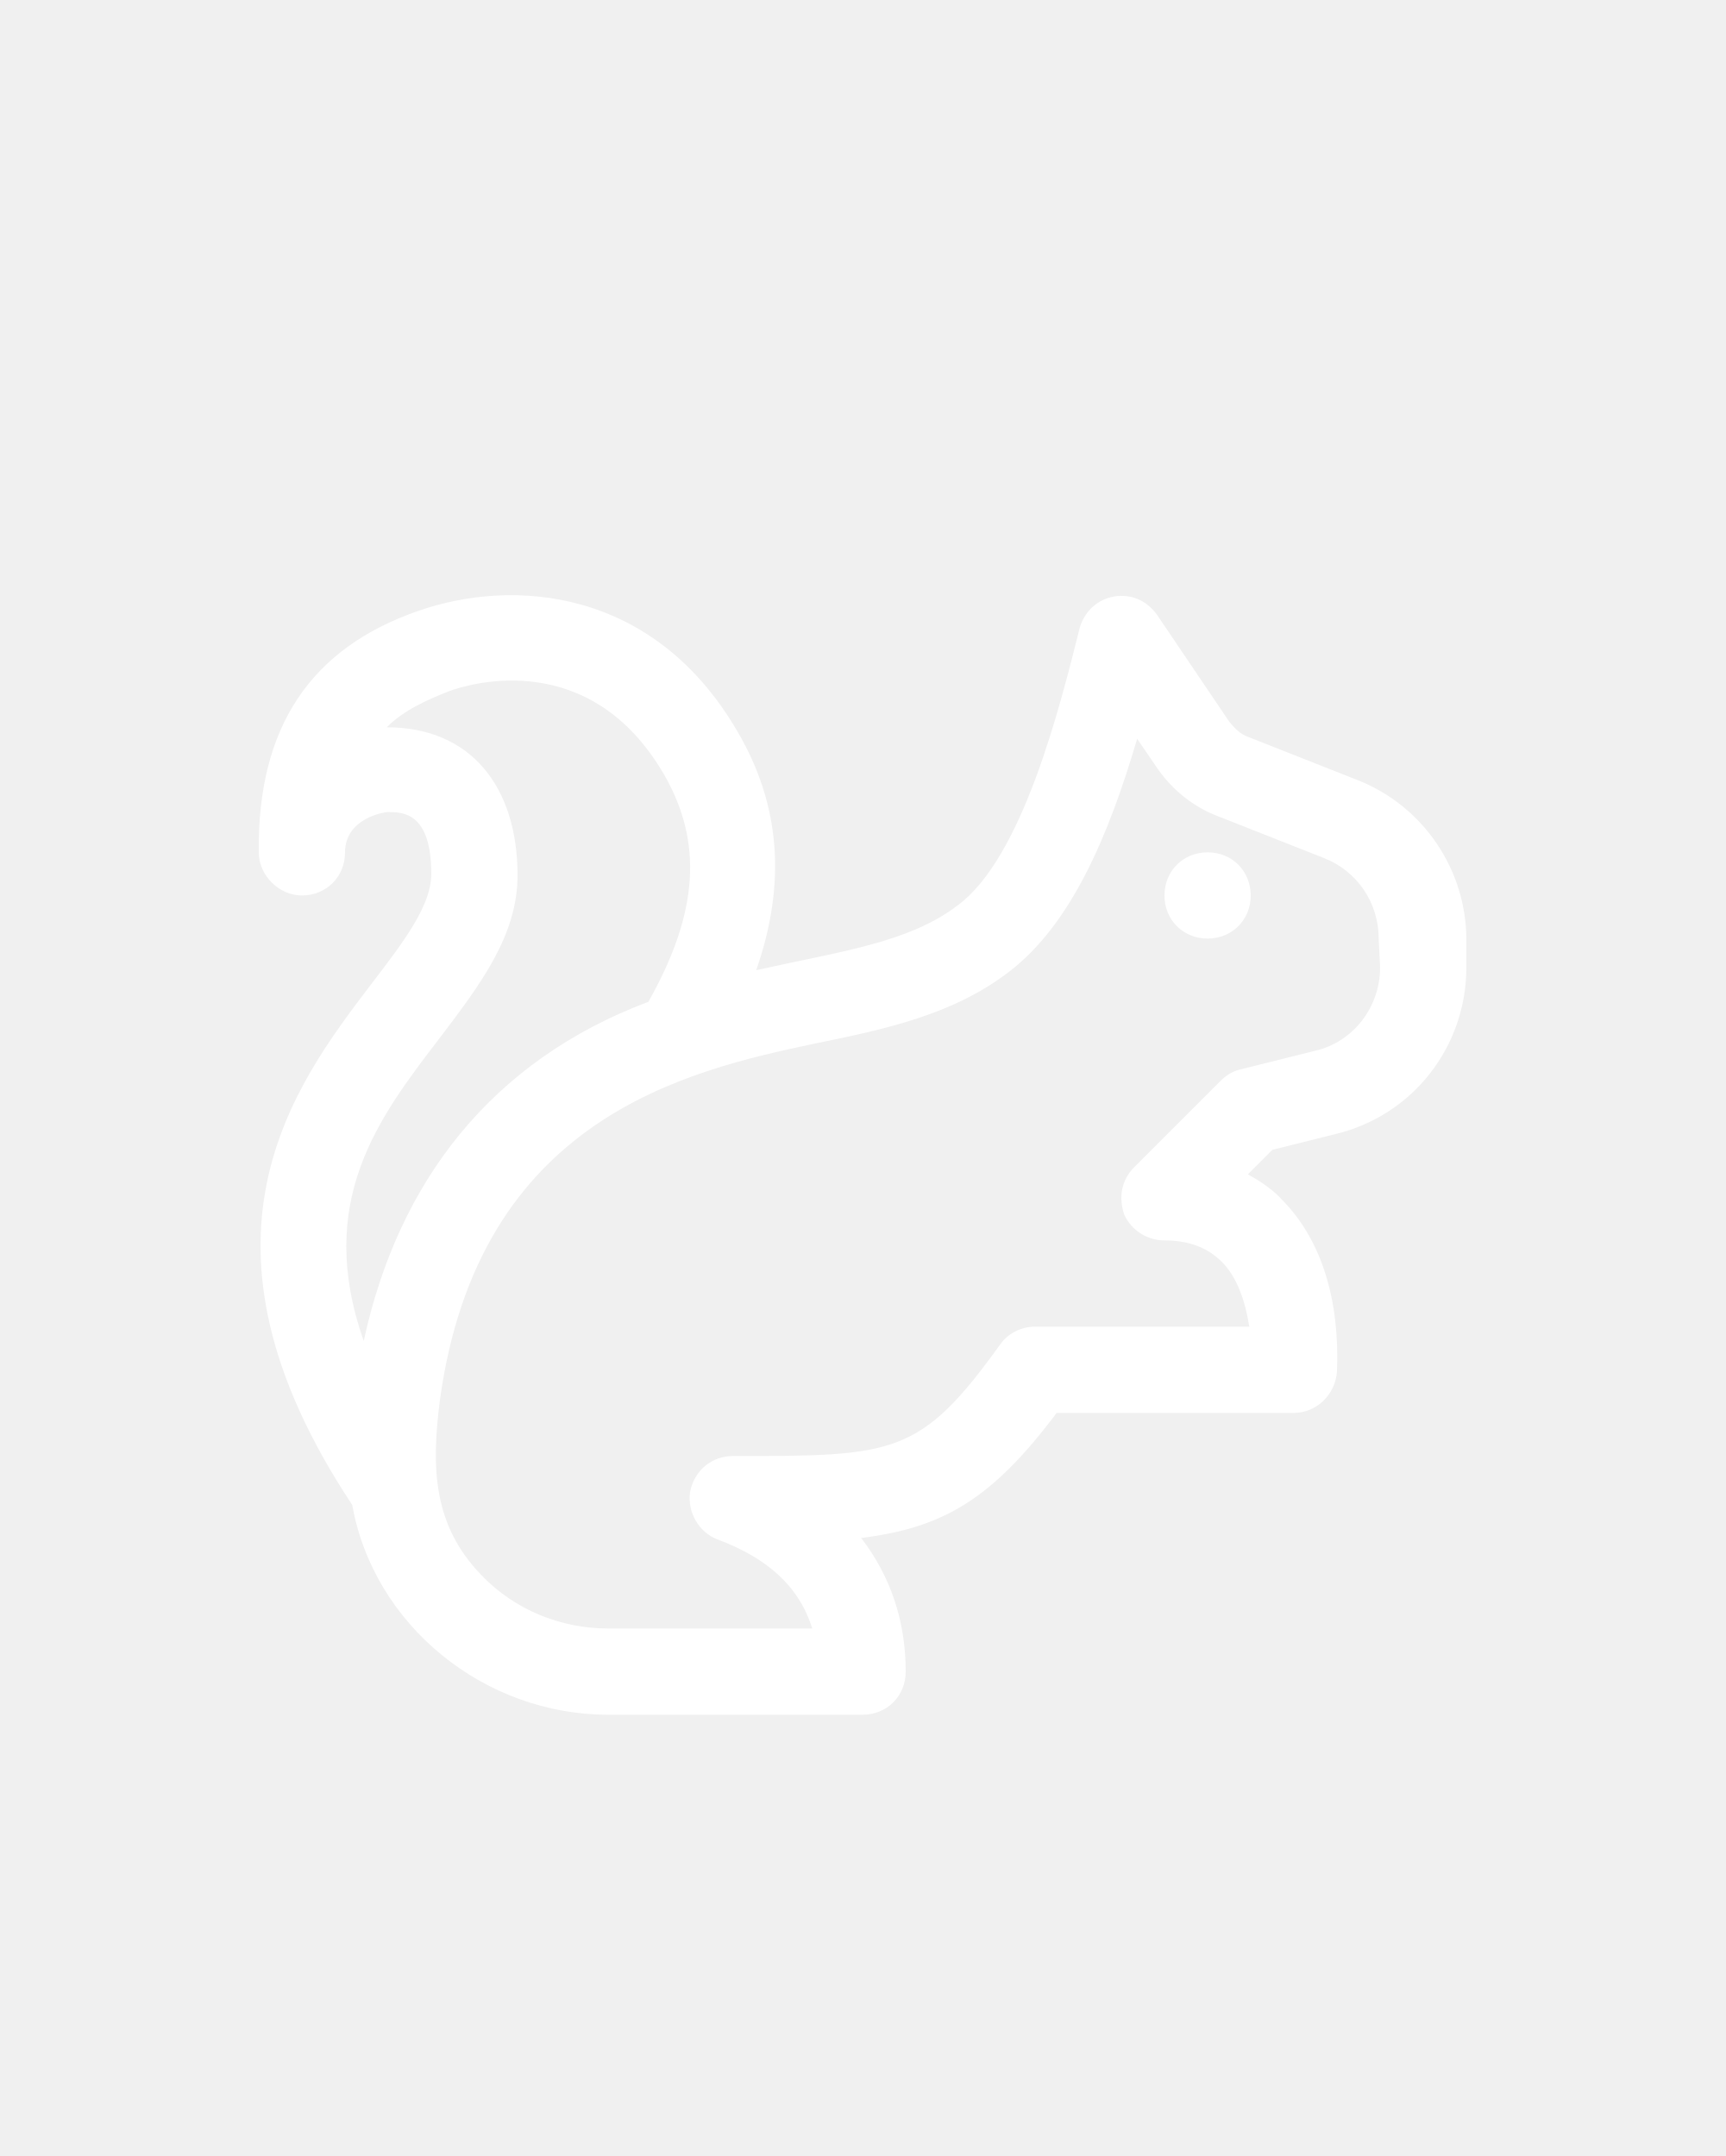
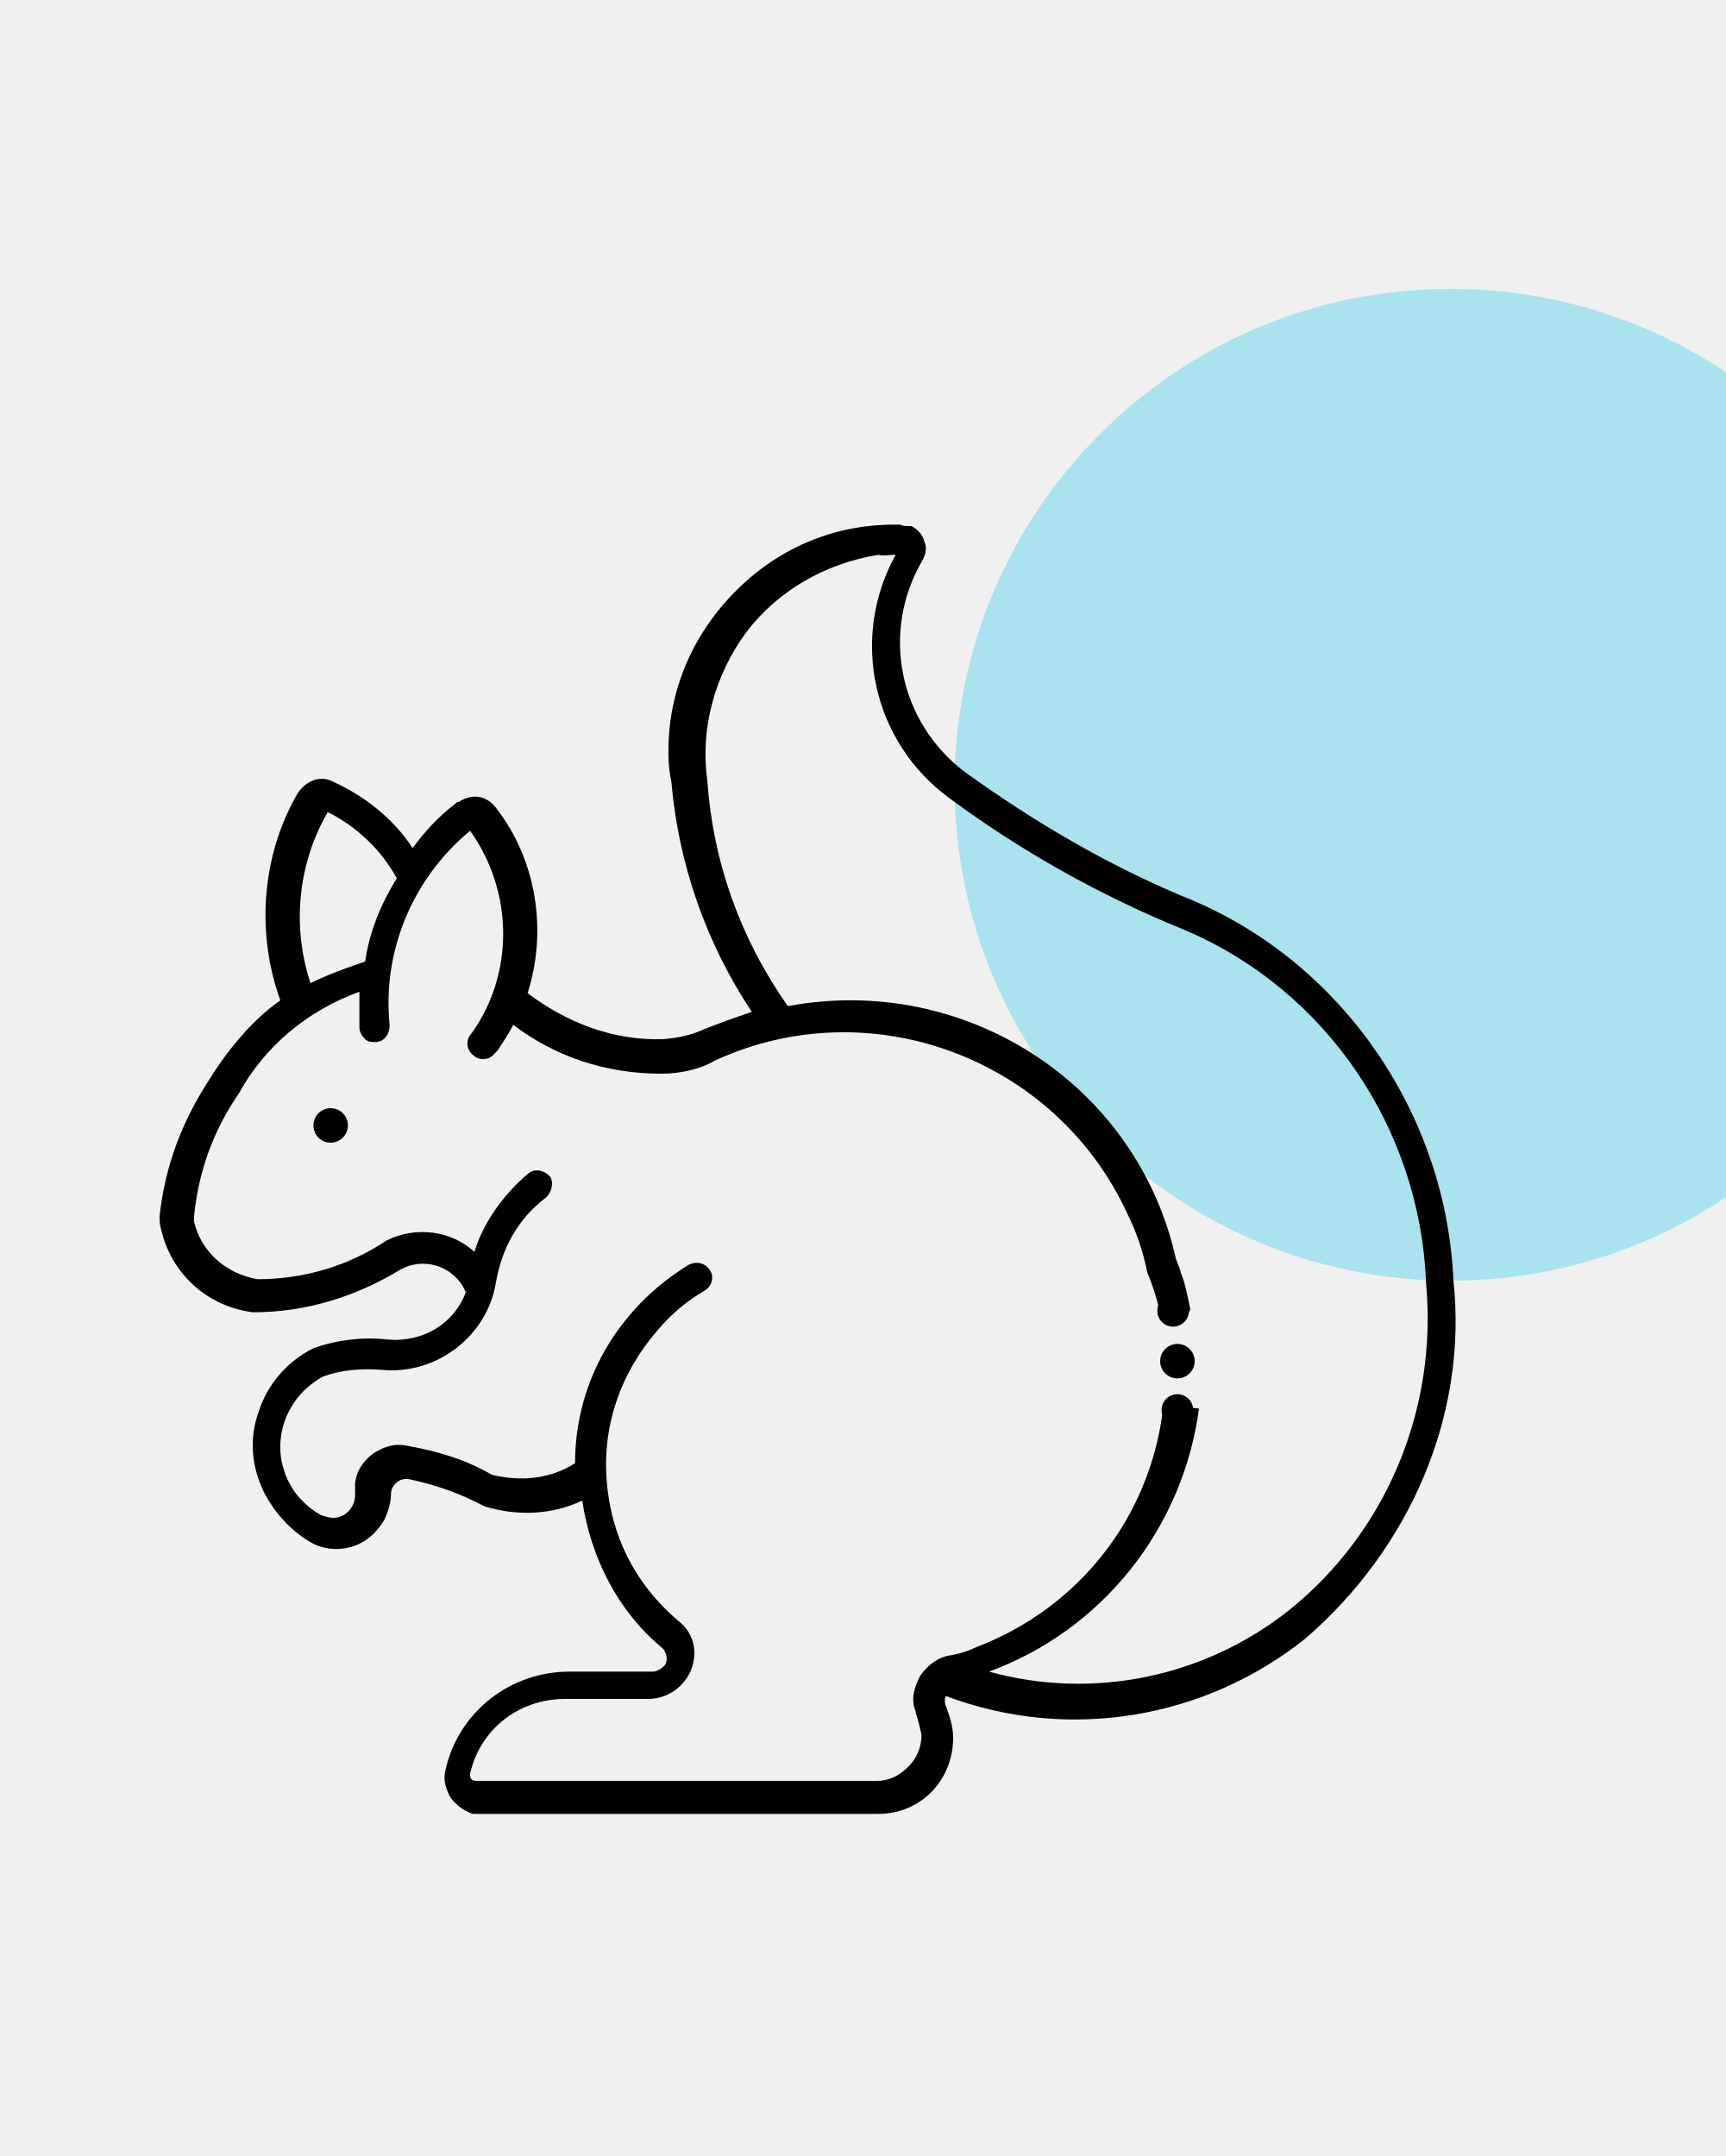
<svg xmlns="http://www.w3.org/2000/svg" version="1.1" id="Layer_1" x="0px" y="0px" viewBox="0 0 120 150" style="enable-background:new 0 0 120 150;" xml:space="preserve">
  <style type="text/css">
- 	.st0{fill:#FFFFFF;}
+ 	.st0{fill:#A9E3ED;}
</style>
-   <path class="st0" d="M94.5,54.3l-7.6-3c-0.6-0.2-1-0.6-1.4-1.1l-5-7.4c-0.7-1-1.8-1.5-3-1.3s-2.1,1.1-2.4,2.2  c-1.4,5.6-4,16-8.5,19.3c-3.4,2.6-8.2,3.2-14,4.5c2.1-6,1.7-11.5-1.3-16.6c-5.8-10-15.6-10.7-22.2-8.4c-7.5,2.6-11.2,8.1-11.1,16.8  c0,1.6,1.4,3,3,3l0,0c1.7,0,3-1.3,3-3c0-2.3,2.6-2.8,3-2.8c1,0,3,0,3,4.3c0,2.2-1.9,4.7-4.2,7.7c-5.4,7.1-13.5,17.8-1.3,36.2  c1.5,8.4,9.2,14.6,17.8,14.6H60c1.7,0,3-1.3,3-3c0-3.6-1.1-6.7-3.1-9.3c5.7-0.7,9.1-2.7,13.6-8.7H90c1.6,0,2.9-1.3,3-2.9  c0.2-5-1.1-9.1-3.7-11.8c-0.7-0.8-1.6-1.4-2.5-1.9l1.7-1.7l4.4-1.1c5.4-1.3,9.1-6.1,9.1-11.6v-1.9C102,60.5,99,56.1,94.5,54.3z   M25.3,93.3c-3.4-9.7,1-15.5,5.3-21.1c2.8-3.7,5.4-7.1,5.4-11.3c0-6.1-3.2-10.3-9.1-10.3c1.2-1.2,2.8-1.9,4.3-2.5  c1.6-0.6,9.9-3,15,5.8c2.7,4.7,2.4,9.6-1.1,15.8C34.2,73.8,27.7,82.2,25.3,93.3z M96,67.3c0,2.8-1.9,5.2-4.5,5.8l-5.2,1.3  c-0.5,0.1-1,0.4-1.4,0.8l-6,6c-0.9,0.9-1.1,2.1-0.7,3.3c0.5,1.1,1.6,1.8,2.8,1.8c1.7,0,3,0.5,4,1.5s1.6,2.6,1.9,4.5H72  c-1,0-1.9,0.5-2.4,1.2c-5.6,7.8-7.4,7.8-18.6,7.8c-1.5,0-2.7,1-3,2.5c-0.2,1.4,0.6,2.8,1.9,3.3c3.5,1.3,5.7,3.3,6.6,6.2H42.3  c-3.3,0-6.5-1.3-8.8-3.7c-3.4-3.5-3.5-7.5-2.9-12.2c2.7-19.6,17.1-22.9,26.1-24.8c4.9-1,9.6-2,13.5-5c4.3-3.3,6.9-9.4,8.9-16.2  l1.3,1.9c1,1.5,2.4,2.7,4.1,3.4l7.6,3c2.3,0.9,3.8,3.1,3.8,5.6L96,67.3L96,67.3z" />
-   <path class="st0" d="M87,62.3c0,1.7-1.3,3-3,3s-3-1.3-3-3c0-1.7,1.3-3,3-3S87,60.6,87,62.3z" />
+   <circle class="st0" cx="100.9" cy="54.6" r="34.5" />
+   <g>
+     <path d="M80.9,97.7V98c-0.9,7.6-5.9,13.9-13,16.6c-0.6,0.3-1.3,0.5-2,0.6c-0.8,0.2-1.4,0.7-1.9,1.4c-0.4,0.8-0.6,1.5-0.4,2.2   c0,0.1,0.1,0.2,0.1,0.3v0.1c0.2,0.5,0.3,1.1,0.4,1.5c0,0.8-0.3,1.6-0.9,2.2c-0.6,0.6-1.3,1-2.2,1H33.1c-0.3,0-0.4-0.2-0.4-0.4v-0.1   c0.7-3.1,3.4-5.2,6.6-5.2h5.8c1.7,0,3.2-1.4,3.2-3.2c0-0.9-0.4-1.7-1.2-2.3c-2.9-2.5-4.6-5.8-4.9-9.7s1-7.5,3.5-10.4   c1-1.2,2.1-2.1,3.3-2.8c0.5-0.3,0.7-0.9,0.4-1.4c-0.3-0.5-0.9-0.7-1.5-0.4c-4.9,3-7.9,8.1-7.9,13.8c-1.7,1.1-3.8,1.3-5.8,0.8   c-1.7-1-3.6-1.6-5.8-2c-0.9-0.2-1.6,0-2.4,0.5c-0.7,0.5-1.2,1.2-1.3,2.1v0.8c0,0.9-0.7,1.6-1.5,1.6c-0.3,0-0.6-0.1-0.9-0.2   c-1.2-0.7-2.2-1.8-2.6-3.3c-0.4-1.3-0.2-2.9,0.5-4.1c0.5-0.9,1.2-1.6,2.2-2.2c1.3-0.5,2.7-0.6,4.1-0.5c3.8,0.4,7.4-2.3,8-6.1   c0.4-2.3,1.5-4.4,3.5-5.9c0.4-0.4,0.5-1,0.3-1.4l-0.1-0.1c-0.4-0.4-1-0.5-1.4-0.2c-1.8,1.5-3.2,3.5-3.8,5.5   c-1.6-1.5-4.1-1.8-6.1-0.8c-2.7,1.8-5.8,2.7-9,2.7c-2.2-0.4-3.9-1.9-4.4-4v-0.4c0.3-3,1.3-5.9,3.1-8.5c1.8-3.3,4.8-5.8,8.4-7.1   c0,0.9,0,1.6,0,2.5c0,0.3,0.2,0.6,0.4,0.8c0.2,0.2,0.5,0.2,0.7,0.2c0.6,0,1-0.5,1-1.2c-0.5-5,1.5-10.1,5.6-13.5   c3,4.2,3.1,9.9,0.1,14.1c-0.4,0.4-0.4,1.1,0.1,1.5c0.4,0.4,1.1,0.4,1.5-0.1l0.2-0.2c0.4-0.6,0.8-1.2,1.1-1.8   c2.9,2.2,6.4,3.4,10.3,3.4c1.3,0,2.7-0.3,3.7-0.9c10.8-5,23.7-0.2,28.7,10.6c0.6,1.2,1.1,2.6,1.4,4.1c0.4,1,0.7,1.9,0.9,2.9v0.1   h1.9l0.2-0.4c-0.2-0.9-0.3-1.6-0.6-2.4c-0.1-0.2-0.1-0.4-0.2-0.6c-0.1-0.2-0.1-0.3-0.2-0.5c-2.7-12.2-14.7-19.9-27-17.6   c-3.3-4.7-5.2-10-5.6-15.7c-0.5-3.6,0.5-7.3,2.7-10.3c2.2-2.9,5.5-4.8,9.2-5.4c0.3,0.1,0.7,0,1.1,0h0.1c-3.2,5.8-1.6,13,3.7,16.9   c5,3.7,10.5,6.8,16.4,9.2c9.9,4.2,16.4,13.9,16.8,24.6c0.8,8.8-2.8,17.3-9.5,22.7c-5.9,4.7-13.7,6.3-20.9,4.3   c7.9-2.9,13.5-10,14.6-18.3 M101.1,89.1c-0.5-11.5-7.6-21.9-18-26.4c-5.7-2.3-11-5.4-16-9c-4.6-3.5-5.8-9.7-3-14.6   c0.3-0.5,0.4-1,0.2-1.4c-0.1-0.5-0.5-0.9-0.9-1.1h-0.2c-0.2,0-0.4,0-0.6-0.1c-0.2,0-0.3,0-0.4,0c-4.3,0-8.2,1.7-11.2,4.8   c-3,3.1-4.6,7.1-4.5,11.3c0,0.7,0.1,1.3,0.2,1.8c0.5,5.7,2.4,11.2,5.6,16c-1.2,0.4-2.3,0.8-3.3,1.2c-0.9,0.4-1.7,0.6-2.9,0.7   c-3.4,0.1-6.6-1.1-9.4-3.2c1.4-4.4,0.6-9.3-2.2-12.9c-0.7-0.9-1.7-1-2.6-0.4h-0.1l-0.1,0.1c-1.2,0.9-2.1,1.9-3,3.1   c-1.3-2-3.3-3.6-5.5-4.6c-0.9-0.5-1.9-0.1-2.5,0.8c-2.5,4.3-2.9,9.7-1.2,14.4c-2,1.4-3.7,3.5-5,5.6c-1.8,2.8-3,5.8-3.4,9.4   c0,0.3,0,0.6,0.1,0.9c0.7,3.1,3.2,5.4,6.4,5.8c3.7,0,7.2-1.1,10.3-3c1.5-0.8,3.4-0.3,4.3,1.2l0.2,0.4c-0.8,2.2-3,3.5-5.4,3.3   c-1.7-0.2-3.5,0-5.2,0.6c-1.8,0.9-3.2,2.5-3.8,4.4c-0.7,1.9-0.5,3.9,0.4,5.7c0.7,1.3,1.7,2.5,3.2,3.4c0.9,0.5,1.9,0.6,2.9,0.3   c1-0.3,1.7-1,2.2-1.8c0.3-0.6,0.5-1.3,0.5-1.9c0-0.5,0.5-1,1-1h0.2c1.9,0.4,3.6,1,5.3,1.9c2.3,0.7,4.7,0.6,6.8-0.4   c0.6,4,2.5,7.7,5.5,10.2c0.4,0.3,0.5,1,0.2,1.3c-0.2,0.2-0.5,0.4-0.8,0.4h-5.8c-4.1,0-7.7,2.8-8.6,6.8c-0.2,0.7,0,1.3,0.3,1.9   c0.4,0.6,1,1,1.6,1.2c0.1,0,0.1,0,0.2,0c0.1,0,0.2,0,0.3,0h27.7c2.9,0,5.2-2.3,5.2-5.3c0-0.7-0.2-1.4-0.5-2.2   c-0.1-0.2-0.1-0.5,0-0.7c8.5,3.2,18,1.6,25-4C98.1,107.7,102.1,98.4,101.1,89.1z M25.4,66.9c-1.5,0.5-2.8,1-3.8,1.5   c-1.3-3.9-0.9-8.3,1.2-11.9c2,1,3.7,2.6,4.8,4.6C26.5,62.9,25.7,64.8,25.4,66.9z" />
+     <circle cx="81.9" cy="94.7" r="1.2" />
+     <circle cx="23" cy="78.3" r="1.2" />
+     <circle cx="81.9" cy="98.1" r="1.1" />
+     <circle cx="81.6" cy="91.2" r="1.1" />
+   </g>
</svg>
